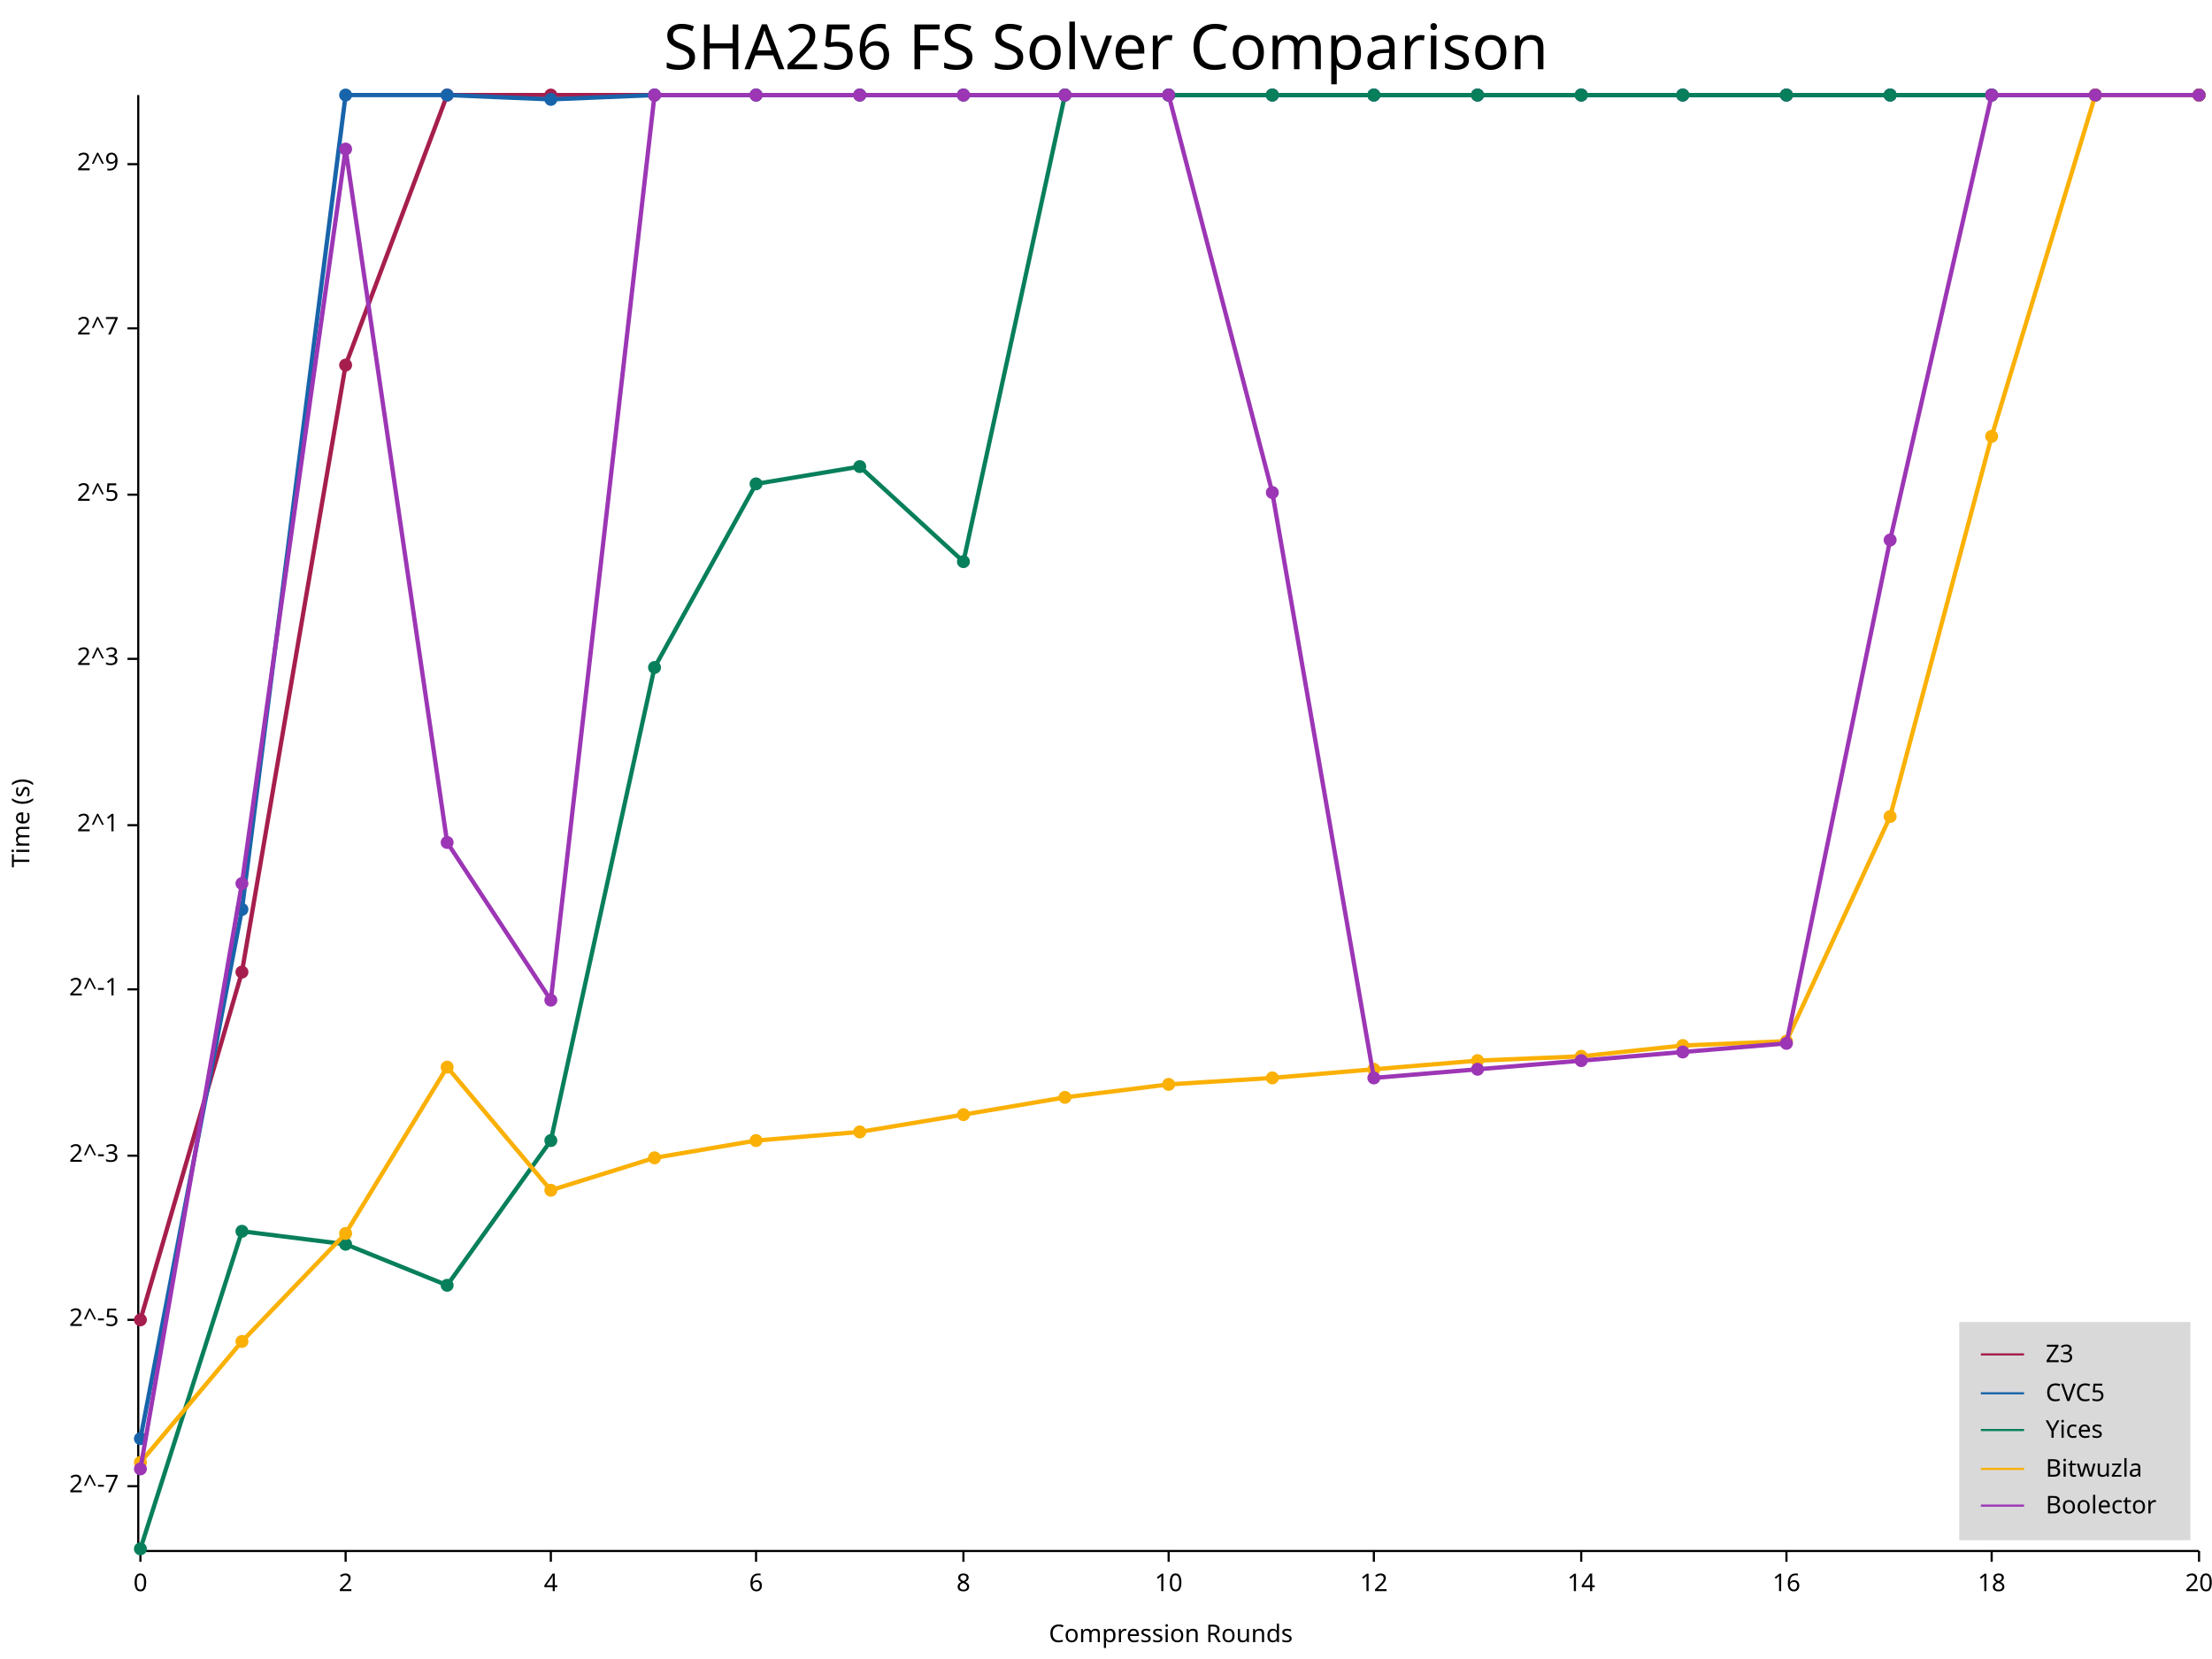
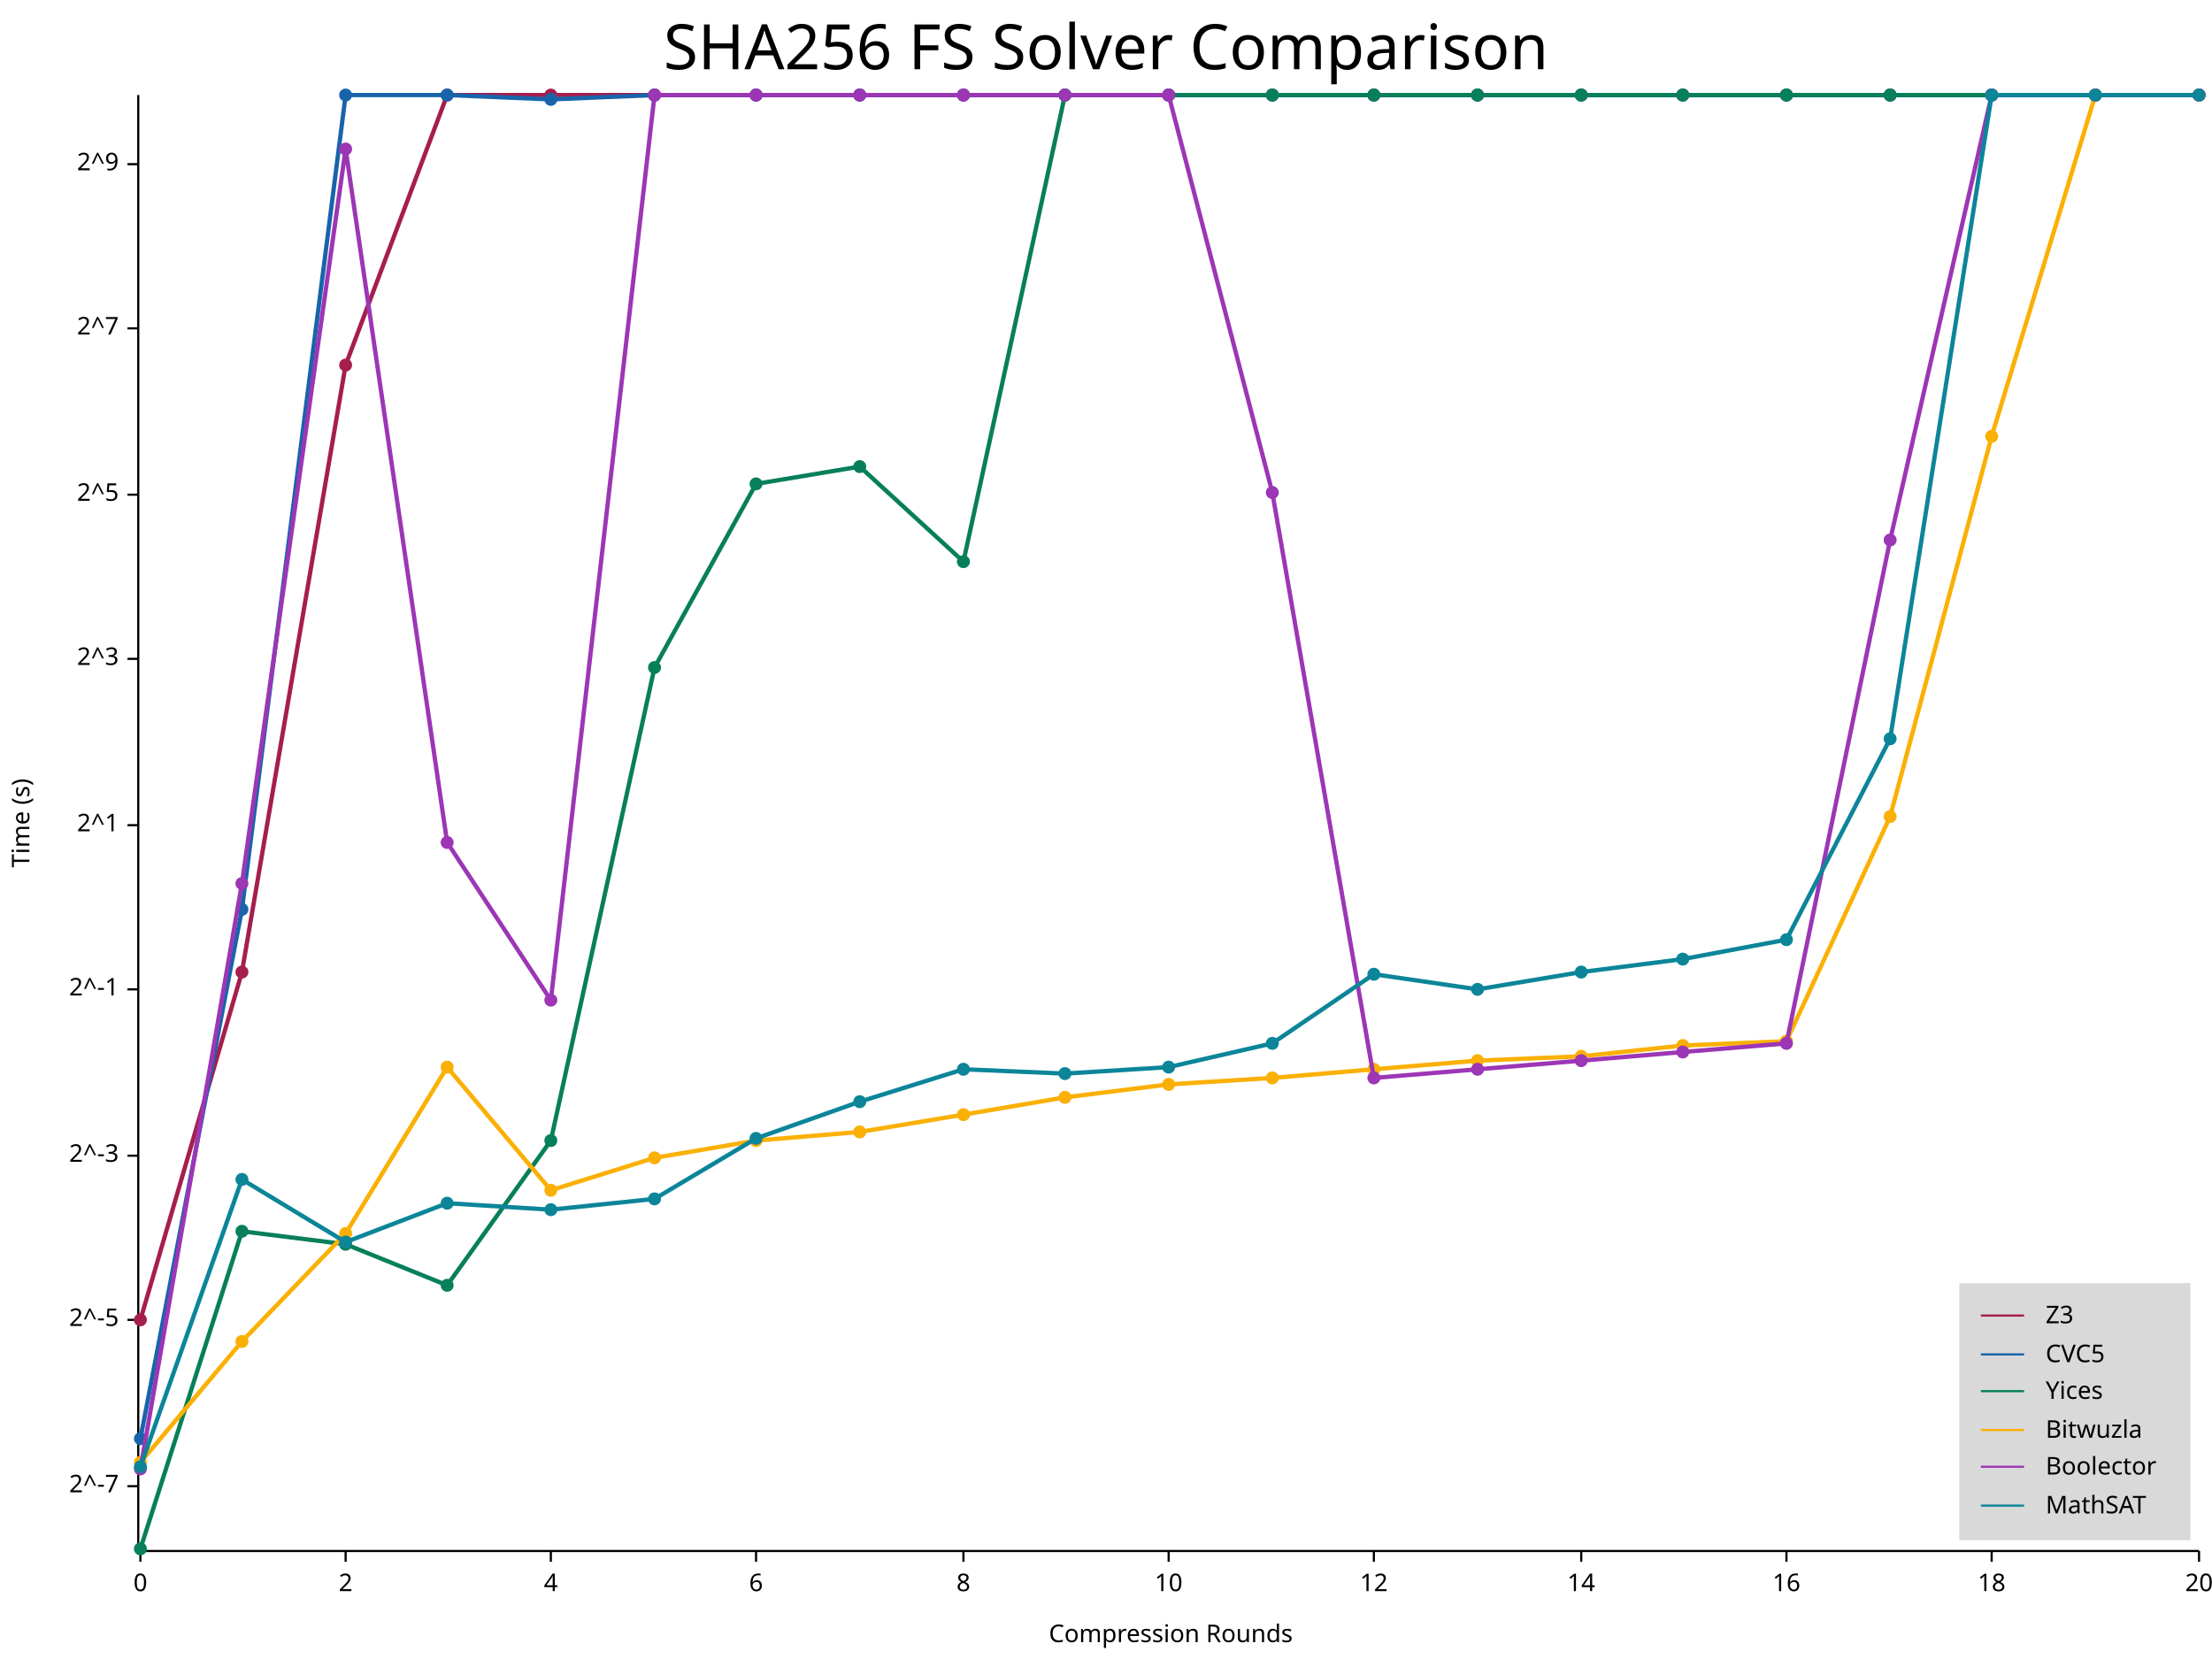
<svg xmlns="http://www.w3.org/2000/svg" width="1024" height="768" viewBox="0 0 1024 768">
  <rect x="0" y="0" width="1024" height="768" opacity="1" fill="#FFFFFF" stroke="none" />
  <text x="512" y="10" dy="0.76em" text-anchor="middle" font-family="noto sans" font-size="29.032" opacity="1" fill="#000000">
SHA256 FS Solver Comparison
</text>
  <text x="542" y="763" dy="-0.5ex" text-anchor="middle" font-family="noto sans" font-size="11.29" opacity="1" fill="#000000">
Compression Rounds
</text>
  <polyline fill="none" opacity="1" stroke="#000000" stroke-width="1" points="65,718 1018,718 " />
  <text x="65" y="728" dy="0.76em" text-anchor="middle" font-family="noto sans" font-size="11.29" opacity="1" fill="#000000">
0
</text>
  <polyline fill="none" opacity="1" stroke="#000000" stroke-width="1" points="65,718 65,723 " />
  <text x="160" y="728" dy="0.76em" text-anchor="middle" font-family="noto sans" font-size="11.29" opacity="1" fill="#000000">
2
</text>
  <polyline fill="none" opacity="1" stroke="#000000" stroke-width="1" points="160,718 160,723 " />
  <text x="255" y="728" dy="0.76em" text-anchor="middle" font-family="noto sans" font-size="11.29" opacity="1" fill="#000000">
4
</text>
  <polyline fill="none" opacity="1" stroke="#000000" stroke-width="1" points="255,718 255,723 " />
  <text x="350" y="728" dy="0.76em" text-anchor="middle" font-family="noto sans" font-size="11.29" opacity="1" fill="#000000">
6
</text>
  <polyline fill="none" opacity="1" stroke="#000000" stroke-width="1" points="350,718 350,723 " />
  <text x="446" y="728" dy="0.76em" text-anchor="middle" font-family="noto sans" font-size="11.29" opacity="1" fill="#000000">
8
</text>
  <polyline fill="none" opacity="1" stroke="#000000" stroke-width="1" points="446,718 446,723 " />
  <text x="541" y="728" dy="0.76em" text-anchor="middle" font-family="noto sans" font-size="11.29" opacity="1" fill="#000000">
10
</text>
  <polyline fill="none" opacity="1" stroke="#000000" stroke-width="1" points="541,718 541,723 " />
  <text x="636" y="728" dy="0.76em" text-anchor="middle" font-family="noto sans" font-size="11.29" opacity="1" fill="#000000">
12
</text>
  <polyline fill="none" opacity="1" stroke="#000000" stroke-width="1" points="636,718 636,723 " />
  <text x="732" y="728" dy="0.76em" text-anchor="middle" font-family="noto sans" font-size="11.29" opacity="1" fill="#000000">
14
</text>
  <polyline fill="none" opacity="1" stroke="#000000" stroke-width="1" points="732,718 732,723 " />
  <text x="827" y="728" dy="0.76em" text-anchor="middle" font-family="noto sans" font-size="11.29" opacity="1" fill="#000000">
16
</text>
  <polyline fill="none" opacity="1" stroke="#000000" stroke-width="1" points="827,718 827,723 " />
  <text x="922" y="728" dy="0.76em" text-anchor="middle" font-family="noto sans" font-size="11.29" opacity="1" fill="#000000">
18
</text>
  <polyline fill="none" opacity="1" stroke="#000000" stroke-width="1" points="922,718 922,723 " />
  <text x="1018" y="728" dy="0.76em" text-anchor="middle" font-family="noto sans" font-size="11.29" opacity="1" fill="#000000">
20
</text>
  <polyline fill="none" opacity="1" stroke="#000000" stroke-width="1" points="1018,718 1018,723 " />
  <text x="5" y="381" dy="0.76em" text-anchor="middle" font-family="noto sans" font-size="11.29" opacity="1" fill="#000000" transform="rotate(270, 5, 381)">
Time (s)
</text>
  <polyline fill="none" opacity="1" stroke="#000000" stroke-width="1" points="64,44 64,717 " />
  <text x="55" y="688" dy="0.5ex" text-anchor="end" font-family="noto sans" font-size="11.29" opacity="1" fill="#000000">
2^-7
</text>
  <polyline fill="none" opacity="1" stroke="#000000" stroke-width="1" points="59,688 64,688 " />
  <text x="55" y="611" dy="0.5ex" text-anchor="end" font-family="noto sans" font-size="11.29" opacity="1" fill="#000000">
2^-5
</text>
  <polyline fill="none" opacity="1" stroke="#000000" stroke-width="1" points="59,611 64,611 " />
  <text x="55" y="535" dy="0.5ex" text-anchor="end" font-family="noto sans" font-size="11.29" opacity="1" fill="#000000">
2^-3
</text>
  <polyline fill="none" opacity="1" stroke="#000000" stroke-width="1" points="59,535 64,535 " />
  <text x="55" y="458" dy="0.5ex" text-anchor="end" font-family="noto sans" font-size="11.29" opacity="1" fill="#000000">
2^-1
</text>
  <polyline fill="none" opacity="1" stroke="#000000" stroke-width="1" points="59,458 64,458 " />
  <text x="55" y="382" dy="0.5ex" text-anchor="end" font-family="noto sans" font-size="11.29" opacity="1" fill="#000000">
2^1
</text>
  <polyline fill="none" opacity="1" stroke="#000000" stroke-width="1" points="59,382 64,382 " />
  <text x="55" y="305" dy="0.5ex" text-anchor="end" font-family="noto sans" font-size="11.29" opacity="1" fill="#000000">
2^3
</text>
  <polyline fill="none" opacity="1" stroke="#000000" stroke-width="1" points="59,305 64,305 " />
  <text x="55" y="229" dy="0.5ex" text-anchor="end" font-family="noto sans" font-size="11.29" opacity="1" fill="#000000">
2^5
</text>
  <polyline fill="none" opacity="1" stroke="#000000" stroke-width="1" points="59,229 64,229 " />
  <text x="55" y="152" dy="0.5ex" text-anchor="end" font-family="noto sans" font-size="11.29" opacity="1" fill="#000000">
2^7
</text>
  <polyline fill="none" opacity="1" stroke="#000000" stroke-width="1" points="59,152 64,152 " />
  <text x="55" y="76" dy="0.5ex" text-anchor="end" font-family="noto sans" font-size="11.29" opacity="1" fill="#000000">
2^9
</text>
  <polyline fill="none" opacity="1" stroke="#000000" stroke-width="1" points="59,76 64,76 " />
  <polyline fill="none" opacity="1" stroke="#A61E4D" stroke-width="2" points="65,611 112,450 160,169 207,44 255,44 303,44 350,44 398,44 446,44 493,44 541,44 589,44 636,44 684,44 732,44 779,44 827,44 875,44 922,44 970,44 1018,44 " />
  <circle cx="65" cy="611" r="3" opacity="1" fill="#A61E4D" stroke="none" stroke-width="1" />
  <circle cx="112" cy="450" r="3" opacity="1" fill="#A61E4D" stroke="none" stroke-width="1" />
  <circle cx="160" cy="169" r="3" opacity="1" fill="#A61E4D" stroke="none" stroke-width="1" />
  <circle cx="207" cy="44" r="3" opacity="1" fill="#A61E4D" stroke="none" stroke-width="1" />
  <circle cx="255" cy="44" r="3" opacity="1" fill="#A61E4D" stroke="none" stroke-width="1" />
  <circle cx="303" cy="44" r="3" opacity="1" fill="#A61E4D" stroke="none" stroke-width="1" />
  <circle cx="350" cy="44" r="3" opacity="1" fill="#A61E4D" stroke="none" stroke-width="1" />
  <circle cx="398" cy="44" r="3" opacity="1" fill="#A61E4D" stroke="none" stroke-width="1" />
  <circle cx="446" cy="44" r="3" opacity="1" fill="#A61E4D" stroke="none" stroke-width="1" />
  <circle cx="493" cy="44" r="3" opacity="1" fill="#A61E4D" stroke="none" stroke-width="1" />
  <circle cx="541" cy="44" r="3" opacity="1" fill="#A61E4D" stroke="none" stroke-width="1" />
  <circle cx="589" cy="44" r="3" opacity="1" fill="#A61E4D" stroke="none" stroke-width="1" />
  <circle cx="636" cy="44" r="3" opacity="1" fill="#A61E4D" stroke="none" stroke-width="1" />
  <circle cx="684" cy="44" r="3" opacity="1" fill="#A61E4D" stroke="none" stroke-width="1" />
  <circle cx="732" cy="44" r="3" opacity="1" fill="#A61E4D" stroke="none" stroke-width="1" />
  <circle cx="779" cy="44" r="3" opacity="1" fill="#A61E4D" stroke="none" stroke-width="1" />
  <circle cx="827" cy="44" r="3" opacity="1" fill="#A61E4D" stroke="none" stroke-width="1" />
  <circle cx="875" cy="44" r="3" opacity="1" fill="#A61E4D" stroke="none" stroke-width="1" />
  <circle cx="922" cy="44" r="3" opacity="1" fill="#A61E4D" stroke="none" stroke-width="1" />
  <circle cx="970" cy="44" r="3" opacity="1" fill="#A61E4D" stroke="none" stroke-width="1" />
  <circle cx="1018" cy="44" r="3" opacity="1" fill="#A61E4D" stroke="none" stroke-width="1" />
  <polyline fill="none" opacity="1" stroke="#1864AB" stroke-width="2" points="65,666 112,421 160,44 207,44 255,46 303,44 350,44 398,44 446,44 493,44 541,44 589,44 636,44 684,44 732,44 779,44 827,44 875,44 922,44 970,44 1018,44 " />
  <circle cx="65" cy="666" r="3" opacity="1" fill="#1864AB" stroke="none" stroke-width="1" />
  <circle cx="112" cy="421" r="3" opacity="1" fill="#1864AB" stroke="none" stroke-width="1" />
  <circle cx="160" cy="44" r="3" opacity="1" fill="#1864AB" stroke="none" stroke-width="1" />
  <circle cx="207" cy="44" r="3" opacity="1" fill="#1864AB" stroke="none" stroke-width="1" />
  <circle cx="255" cy="46" r="3" opacity="1" fill="#1864AB" stroke="none" stroke-width="1" />
  <circle cx="303" cy="44" r="3" opacity="1" fill="#1864AB" stroke="none" stroke-width="1" />
  <circle cx="350" cy="44" r="3" opacity="1" fill="#1864AB" stroke="none" stroke-width="1" />
  <circle cx="398" cy="44" r="3" opacity="1" fill="#1864AB" stroke="none" stroke-width="1" />
  <circle cx="446" cy="44" r="3" opacity="1" fill="#1864AB" stroke="none" stroke-width="1" />
  <circle cx="493" cy="44" r="3" opacity="1" fill="#1864AB" stroke="none" stroke-width="1" />
  <circle cx="541" cy="44" r="3" opacity="1" fill="#1864AB" stroke="none" stroke-width="1" />
  <circle cx="589" cy="44" r="3" opacity="1" fill="#1864AB" stroke="none" stroke-width="1" />
  <circle cx="636" cy="44" r="3" opacity="1" fill="#1864AB" stroke="none" stroke-width="1" />
  <circle cx="684" cy="44" r="3" opacity="1" fill="#1864AB" stroke="none" stroke-width="1" />
  <circle cx="732" cy="44" r="3" opacity="1" fill="#1864AB" stroke="none" stroke-width="1" />
  <circle cx="779" cy="44" r="3" opacity="1" fill="#1864AB" stroke="none" stroke-width="1" />
  <circle cx="827" cy="44" r="3" opacity="1" fill="#1864AB" stroke="none" stroke-width="1" />
  <circle cx="875" cy="44" r="3" opacity="1" fill="#1864AB" stroke="none" stroke-width="1" />
  <circle cx="922" cy="44" r="3" opacity="1" fill="#1864AB" stroke="none" stroke-width="1" />
  <circle cx="970" cy="44" r="3" opacity="1" fill="#1864AB" stroke="none" stroke-width="1" />
  <circle cx="1018" cy="44" r="3" opacity="1" fill="#1864AB" stroke="none" stroke-width="1" />
  <polyline fill="none" opacity="1" stroke="#087F5B" stroke-width="2" points="65,717 112,570 160,576 207,595 255,528 303,309 350,224 398,216 446,260 493,44 541,44 589,44 636,44 684,44 732,44 779,44 827,44 875,44 922,44 970,44 1018,44 " />
  <circle cx="65" cy="717" r="3" opacity="1" fill="#087F5B" stroke="none" stroke-width="1" />
  <circle cx="112" cy="570" r="3" opacity="1" fill="#087F5B" stroke="none" stroke-width="1" />
  <circle cx="160" cy="576" r="3" opacity="1" fill="#087F5B" stroke="none" stroke-width="1" />
  <circle cx="207" cy="595" r="3" opacity="1" fill="#087F5B" stroke="none" stroke-width="1" />
  <circle cx="255" cy="528" r="3" opacity="1" fill="#087F5B" stroke="none" stroke-width="1" />
  <circle cx="303" cy="309" r="3" opacity="1" fill="#087F5B" stroke="none" stroke-width="1" />
  <circle cx="350" cy="224" r="3" opacity="1" fill="#087F5B" stroke="none" stroke-width="1" />
  <circle cx="398" cy="216" r="3" opacity="1" fill="#087F5B" stroke="none" stroke-width="1" />
  <circle cx="446" cy="260" r="3" opacity="1" fill="#087F5B" stroke="none" stroke-width="1" />
  <circle cx="493" cy="44" r="3" opacity="1" fill="#087F5B" stroke="none" stroke-width="1" />
  <circle cx="541" cy="44" r="3" opacity="1" fill="#087F5B" stroke="none" stroke-width="1" />
  <circle cx="589" cy="44" r="3" opacity="1" fill="#087F5B" stroke="none" stroke-width="1" />
  <circle cx="636" cy="44" r="3" opacity="1" fill="#087F5B" stroke="none" stroke-width="1" />
  <circle cx="684" cy="44" r="3" opacity="1" fill="#087F5B" stroke="none" stroke-width="1" />
  <circle cx="732" cy="44" r="3" opacity="1" fill="#087F5B" stroke="none" stroke-width="1" />
  <circle cx="779" cy="44" r="3" opacity="1" fill="#087F5B" stroke="none" stroke-width="1" />
  <circle cx="827" cy="44" r="3" opacity="1" fill="#087F5B" stroke="none" stroke-width="1" />
  <circle cx="875" cy="44" r="3" opacity="1" fill="#087F5B" stroke="none" stroke-width="1" />
  <circle cx="922" cy="44" r="3" opacity="1" fill="#087F5B" stroke="none" stroke-width="1" />
  <circle cx="970" cy="44" r="3" opacity="1" fill="#087F5B" stroke="none" stroke-width="1" />
  <circle cx="1018" cy="44" r="3" opacity="1" fill="#087F5B" stroke="none" stroke-width="1" />
  <polyline fill="none" opacity="1" stroke="#FAB005" stroke-width="2" points="65,677 112,621 160,571 207,494 255,551 303,536 350,528 398,524 446,516 493,508 541,502 589,499 636,495 684,491 732,489 779,484 827,482 875,378 922,202 970,44 1018,44 " />
  <circle cx="65" cy="677" r="3" opacity="1" fill="#FAB005" stroke="none" stroke-width="1" />
  <circle cx="112" cy="621" r="3" opacity="1" fill="#FAB005" stroke="none" stroke-width="1" />
  <circle cx="160" cy="571" r="3" opacity="1" fill="#FAB005" stroke="none" stroke-width="1" />
  <circle cx="207" cy="494" r="3" opacity="1" fill="#FAB005" stroke="none" stroke-width="1" />
  <circle cx="255" cy="551" r="3" opacity="1" fill="#FAB005" stroke="none" stroke-width="1" />
  <circle cx="303" cy="536" r="3" opacity="1" fill="#FAB005" stroke="none" stroke-width="1" />
  <circle cx="350" cy="528" r="3" opacity="1" fill="#FAB005" stroke="none" stroke-width="1" />
  <circle cx="398" cy="524" r="3" opacity="1" fill="#FAB005" stroke="none" stroke-width="1" />
  <circle cx="446" cy="516" r="3" opacity="1" fill="#FAB005" stroke="none" stroke-width="1" />
  <circle cx="493" cy="508" r="3" opacity="1" fill="#FAB005" stroke="none" stroke-width="1" />
  <circle cx="541" cy="502" r="3" opacity="1" fill="#FAB005" stroke="none" stroke-width="1" />
  <circle cx="589" cy="499" r="3" opacity="1" fill="#FAB005" stroke="none" stroke-width="1" />
  <circle cx="636" cy="495" r="3" opacity="1" fill="#FAB005" stroke="none" stroke-width="1" />
  <circle cx="684" cy="491" r="3" opacity="1" fill="#FAB005" stroke="none" stroke-width="1" />
  <circle cx="732" cy="489" r="3" opacity="1" fill="#FAB005" stroke="none" stroke-width="1" />
  <circle cx="779" cy="484" r="3" opacity="1" fill="#FAB005" stroke="none" stroke-width="1" />
  <circle cx="827" cy="482" r="3" opacity="1" fill="#FAB005" stroke="none" stroke-width="1" />
  <circle cx="875" cy="378" r="3" opacity="1" fill="#FAB005" stroke="none" stroke-width="1" />
  <circle cx="922" cy="202" r="3" opacity="1" fill="#FAB005" stroke="none" stroke-width="1" />
  <circle cx="970" cy="44" r="3" opacity="1" fill="#FAB005" stroke="none" stroke-width="1" />
  <circle cx="1018" cy="44" r="3" opacity="1" fill="#FAB005" stroke="none" stroke-width="1" />
  <polyline fill="none" opacity="1" stroke="#9C36B5" stroke-width="2" points="65,680 112,409 160,69 207,390 255,463 303,44 350,44 398,44 446,44 493,44 541,44 589,228 636,499 684,495 732,491 779,487 827,483 875,250 922,44 970,44 1018,44 " />
  <circle cx="65" cy="680" r="3" opacity="1" fill="#9C36B5" stroke="none" stroke-width="1" />
  <circle cx="112" cy="409" r="3" opacity="1" fill="#9C36B5" stroke="none" stroke-width="1" />
  <circle cx="160" cy="69" r="3" opacity="1" fill="#9C36B5" stroke="none" stroke-width="1" />
  <circle cx="207" cy="390" r="3" opacity="1" fill="#9C36B5" stroke="none" stroke-width="1" />
  <circle cx="255" cy="463" r="3" opacity="1" fill="#9C36B5" stroke="none" stroke-width="1" />
  <circle cx="303" cy="44" r="3" opacity="1" fill="#9C36B5" stroke="none" stroke-width="1" />
  <circle cx="350" cy="44" r="3" opacity="1" fill="#9C36B5" stroke="none" stroke-width="1" />
  <circle cx="398" cy="44" r="3" opacity="1" fill="#9C36B5" stroke="none" stroke-width="1" />
  <circle cx="446" cy="44" r="3" opacity="1" fill="#9C36B5" stroke="none" stroke-width="1" />
  <circle cx="493" cy="44" r="3" opacity="1" fill="#9C36B5" stroke="none" stroke-width="1" />
  <circle cx="541" cy="44" r="3" opacity="1" fill="#9C36B5" stroke="none" stroke-width="1" />
  <circle cx="589" cy="228" r="3" opacity="1" fill="#9C36B5" stroke="none" stroke-width="1" />
  <circle cx="636" cy="499" r="3" opacity="1" fill="#9C36B5" stroke="none" stroke-width="1" />
  <circle cx="684" cy="495" r="3" opacity="1" fill="#9C36B5" stroke="none" stroke-width="1" />
  <circle cx="732" cy="491" r="3" opacity="1" fill="#9C36B5" stroke="none" stroke-width="1" />
  <circle cx="779" cy="487" r="3" opacity="1" fill="#9C36B5" stroke="none" stroke-width="1" />
  <circle cx="827" cy="483" r="3" opacity="1" fill="#9C36B5" stroke="none" stroke-width="1" />
  <circle cx="875" cy="250" r="3" opacity="1" fill="#9C36B5" stroke="none" stroke-width="1" />
  <circle cx="922" cy="44" r="3" opacity="1" fill="#9C36B5" stroke="none" stroke-width="1" />
  <circle cx="970" cy="44" r="3" opacity="1" fill="#9C36B5" stroke="none" stroke-width="1" />
  <circle cx="1018" cy="44" r="3" opacity="1" fill="#9C36B5" stroke="none" stroke-width="1" />
-   <rect x="907" y="612" width="107" height="101" opacity="0.5" fill="#B4B4B4" stroke="none" />
+   <polyline fill="none" opacity="1" stroke="#0C8599" stroke-width="2" points="65,679 112,546 160,575 207,557 255,560 303,555 350,527 398,510 446,495 493,497 541,494 589,483 636,451 684,458 732,450 779,444 827,435 875,342 922,44 970,44 1018,44 " />
+   <circle cx="65" cy="679" r="3" opacity="1" fill="#0C8599" stroke="none" stroke-width="1" />
+   <circle cx="112" cy="546" r="3" opacity="1" fill="#0C8599" stroke="none" stroke-width="1" />
+   <circle cx="160" cy="575" r="3" opacity="1" fill="#0C8599" stroke="none" stroke-width="1" />
+   <circle cx="207" cy="557" r="3" opacity="1" fill="#0C8599" stroke="none" stroke-width="1" />
+   <circle cx="255" cy="560" r="3" opacity="1" fill="#0C8599" stroke="none" stroke-width="1" />
+   <circle cx="303" cy="555" r="3" opacity="1" fill="#0C8599" stroke="none" stroke-width="1" />
+   <circle cx="350" cy="527" r="3" opacity="1" fill="#0C8599" stroke="none" stroke-width="1" />
+   <circle cx="398" cy="510" r="3" opacity="1" fill="#0C8599" stroke="none" stroke-width="1" />
+   <circle cx="446" cy="495" r="3" opacity="1" fill="#0C8599" stroke="none" stroke-width="1" />
+   <circle cx="493" cy="497" r="3" opacity="1" fill="#0C8599" stroke="none" stroke-width="1" />
+   <circle cx="541" cy="494" r="3" opacity="1" fill="#0C8599" stroke="none" stroke-width="1" />
+   <circle cx="589" cy="483" r="3" opacity="1" fill="#0C8599" stroke="none" stroke-width="1" />
+   <circle cx="636" cy="451" r="3" opacity="1" fill="#0C8599" stroke="none" stroke-width="1" />
+   <circle cx="684" cy="458" r="3" opacity="1" fill="#0C8599" stroke="none" stroke-width="1" />
+   <circle cx="732" cy="450" r="3" opacity="1" fill="#0C8599" stroke="none" stroke-width="1" />
+   <circle cx="779" cy="444" r="3" opacity="1" fill="#0C8599" stroke="none" stroke-width="1" />
+   <circle cx="827" cy="435" r="3" opacity="1" fill="#0C8599" stroke="none" stroke-width="1" />
+   <circle cx="875" cy="342" r="3" opacity="1" fill="#0C8599" stroke="none" stroke-width="1" />
+   <circle cx="922" cy="44" r="3" opacity="1" fill="#0C8599" stroke="none" stroke-width="1" />
+   <circle cx="970" cy="44" r="3" opacity="1" fill="#0C8599" stroke="none" stroke-width="1" />
+   <circle cx="1018" cy="44" r="3" opacity="1" fill="#0C8599" stroke="none" stroke-width="1" />
+   <rect x="907" y="594" width="107" height="119" opacity="0.5" fill="#B4B4B4" stroke="none" />
+   <text x="947" y="604" dy="0.76em" text-anchor="start" font-family="noto sans" font-size="11.29" opacity="1" fill="#000000">
+ Z3
+ </text>
  <text x="947" y="622" dy="0.76em" text-anchor="start" font-family="noto sans" font-size="11.29" opacity="1" fill="#000000">
- Z3
- </text>
-   <text x="947" y="640" dy="0.76em" text-anchor="start" font-family="noto sans" font-size="11.29" opacity="1" fill="#000000">
CVC5
</text>
+   <text x="947" y="639" dy="0.76em" text-anchor="start" font-family="noto sans" font-size="11.29" opacity="1" fill="#000000">
+ Yices
+ </text>
  <text x="947" y="657" dy="0.76em" text-anchor="start" font-family="noto sans" font-size="11.29" opacity="1" fill="#000000">
- Yices
- </text>
-   <text x="947" y="675" dy="0.76em" text-anchor="start" font-family="noto sans" font-size="11.29" opacity="1" fill="#000000">
Bitwuzla
</text>
+   <text x="947" y="674" dy="0.76em" text-anchor="start" font-family="noto sans" font-size="11.29" opacity="1" fill="#000000">
+ Boolector
+ </text>
  <text x="947" y="692" dy="0.76em" text-anchor="start" font-family="noto sans" font-size="11.29" opacity="1" fill="#000000">
- Boolector
- </text>
-   <polyline fill="none" opacity="1" stroke="#A61E4D" stroke-width="1" points="917,627 937,627 " />
-   <polyline fill="none" opacity="1" stroke="#1864AB" stroke-width="1" points="917,645 937,645 " />
-   <polyline fill="none" opacity="1" stroke="#087F5B" stroke-width="1" points="917,662 937,662 " />
-   <polyline fill="none" opacity="1" stroke="#FAB005" stroke-width="1" points="917,680 937,680 " />
-   <polyline fill="none" opacity="1" stroke="#9C36B5" stroke-width="1" points="917,697 937,697 " />
+ MathSAT
+ </text>
+   <polyline fill="none" opacity="1" stroke="#A61E4D" stroke-width="1" points="917,609 937,609 " />
+   <polyline fill="none" opacity="1" stroke="#1864AB" stroke-width="1" points="917,627 937,627 " />
+   <polyline fill="none" opacity="1" stroke="#087F5B" stroke-width="1" points="917,644 937,644 " />
+   <polyline fill="none" opacity="1" stroke="#FAB005" stroke-width="1" points="917,662 937,662 " />
+   <polyline fill="none" opacity="1" stroke="#9C36B5" stroke-width="1" points="917,679 937,679 " />
+   <polyline fill="none" opacity="1" stroke="#0C8599" stroke-width="1" points="917,697 937,697 " />
</svg>
